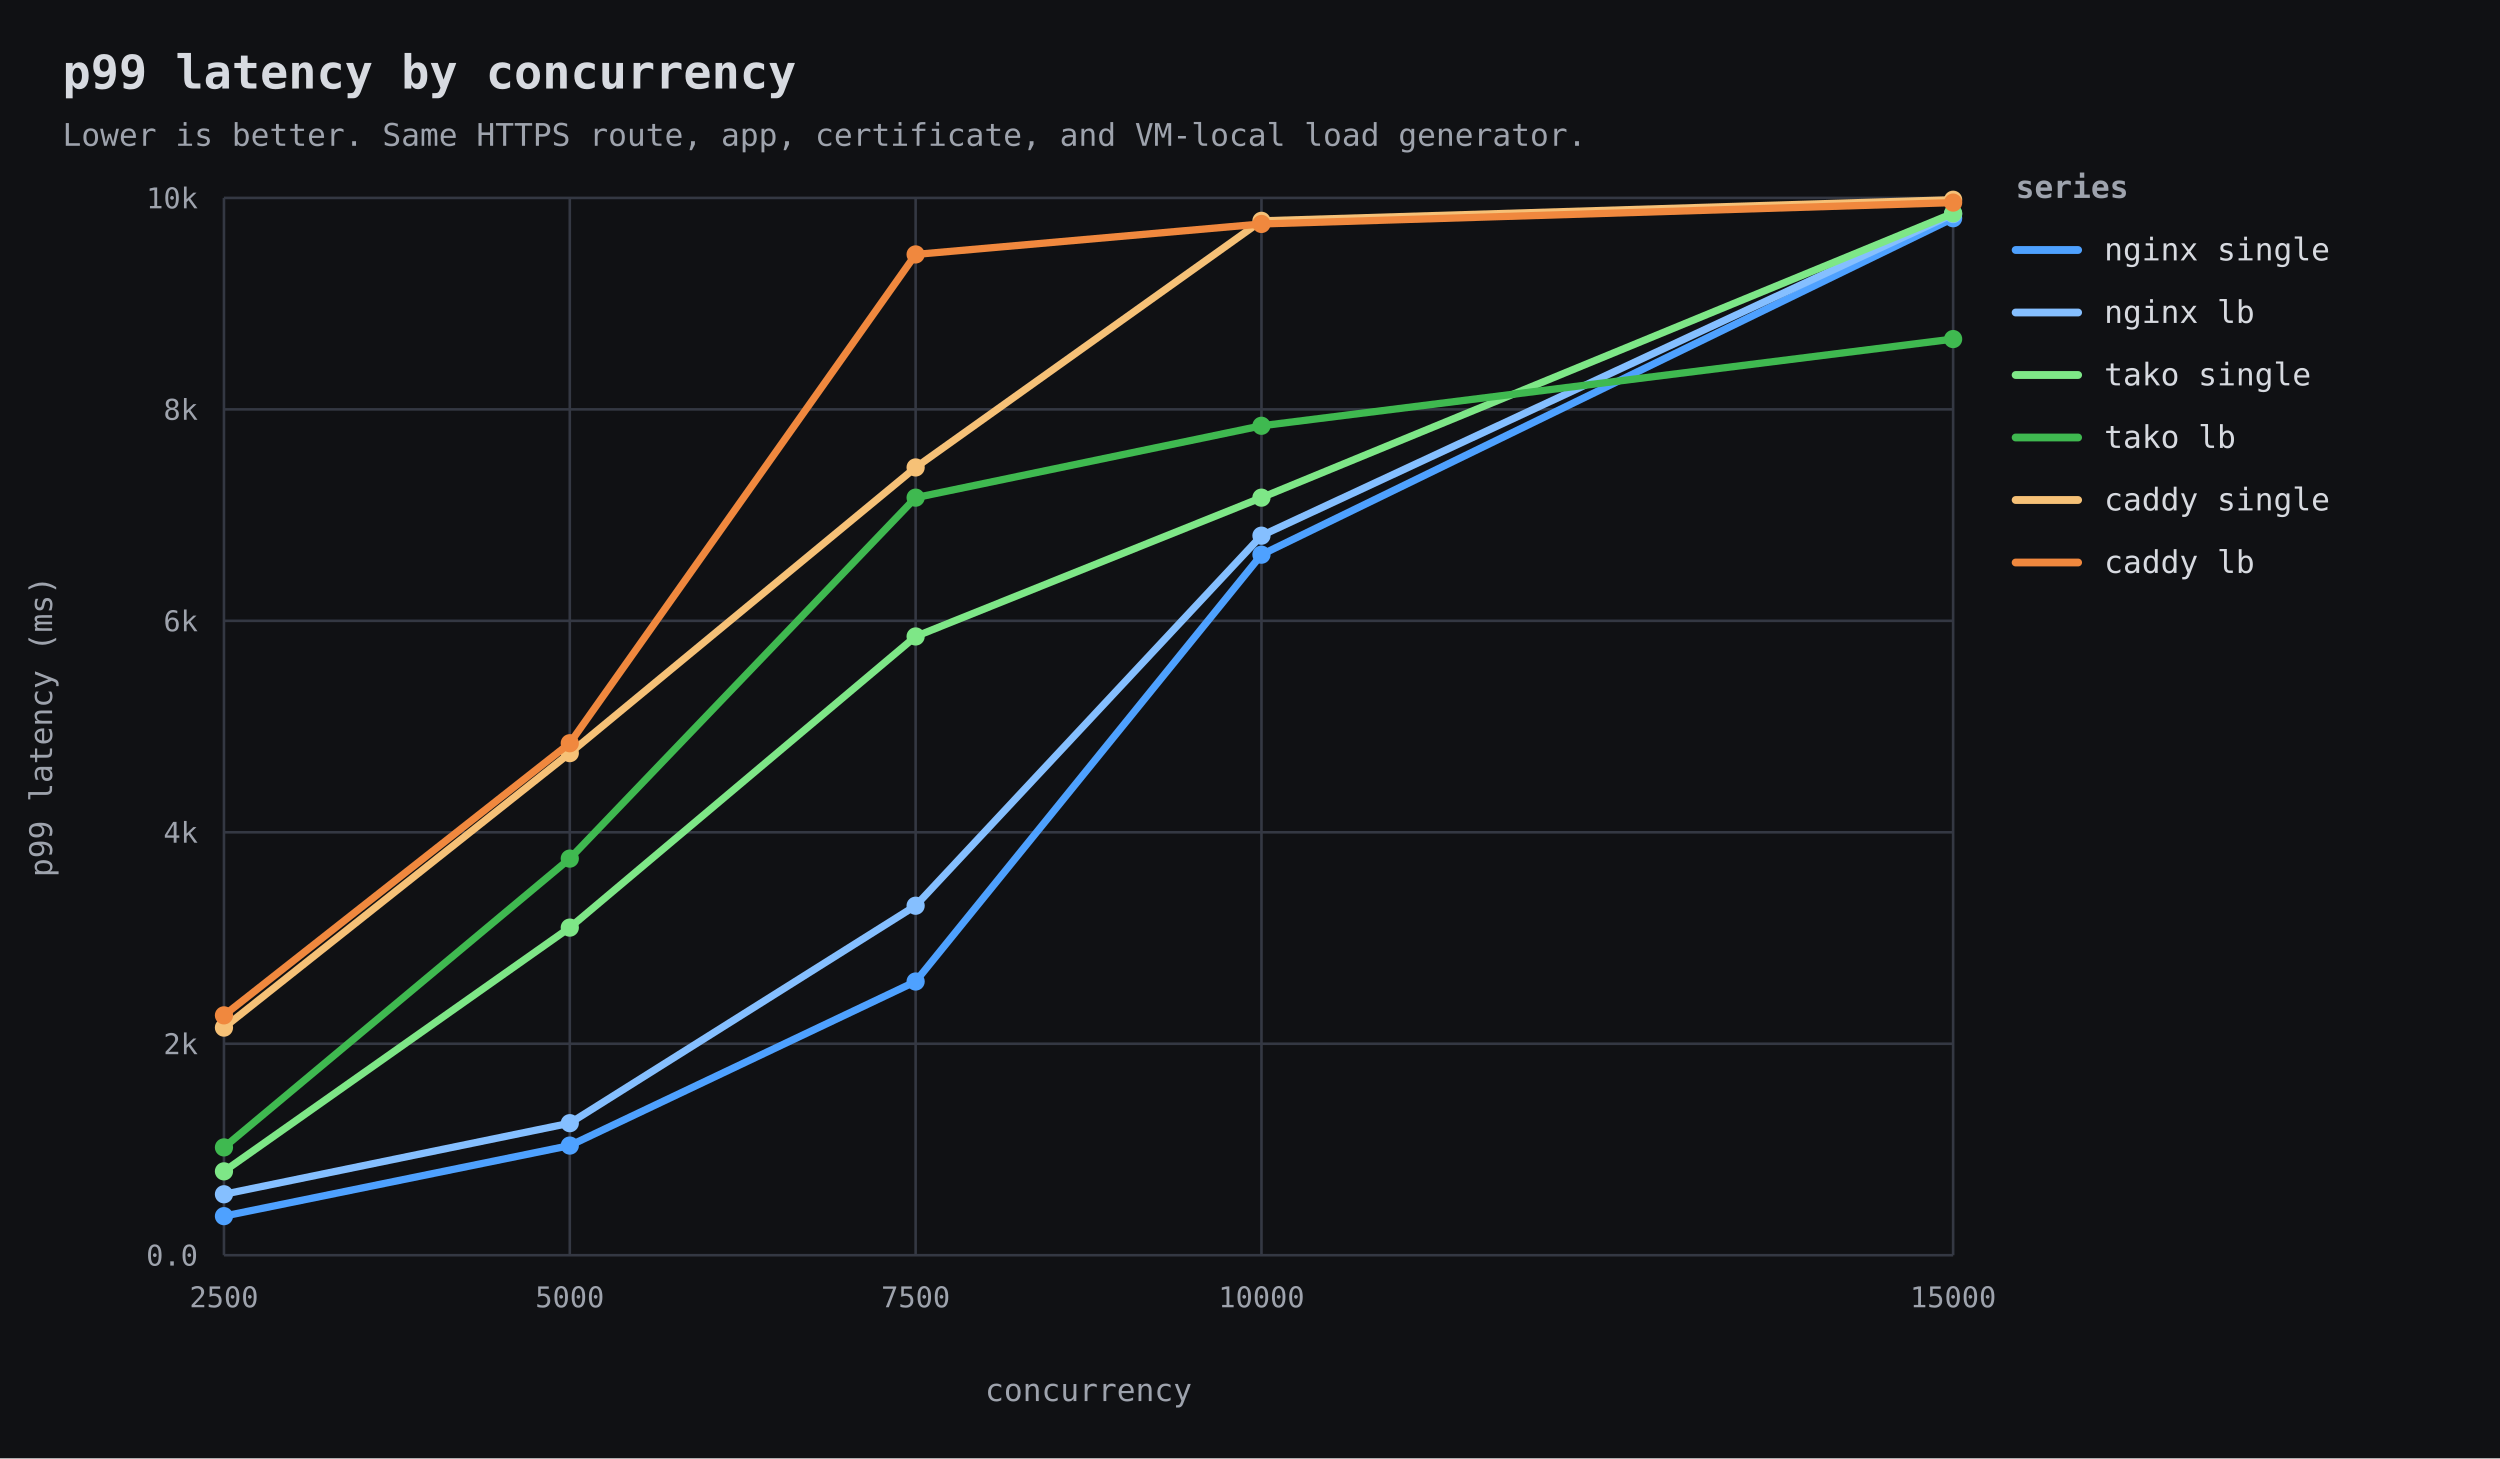
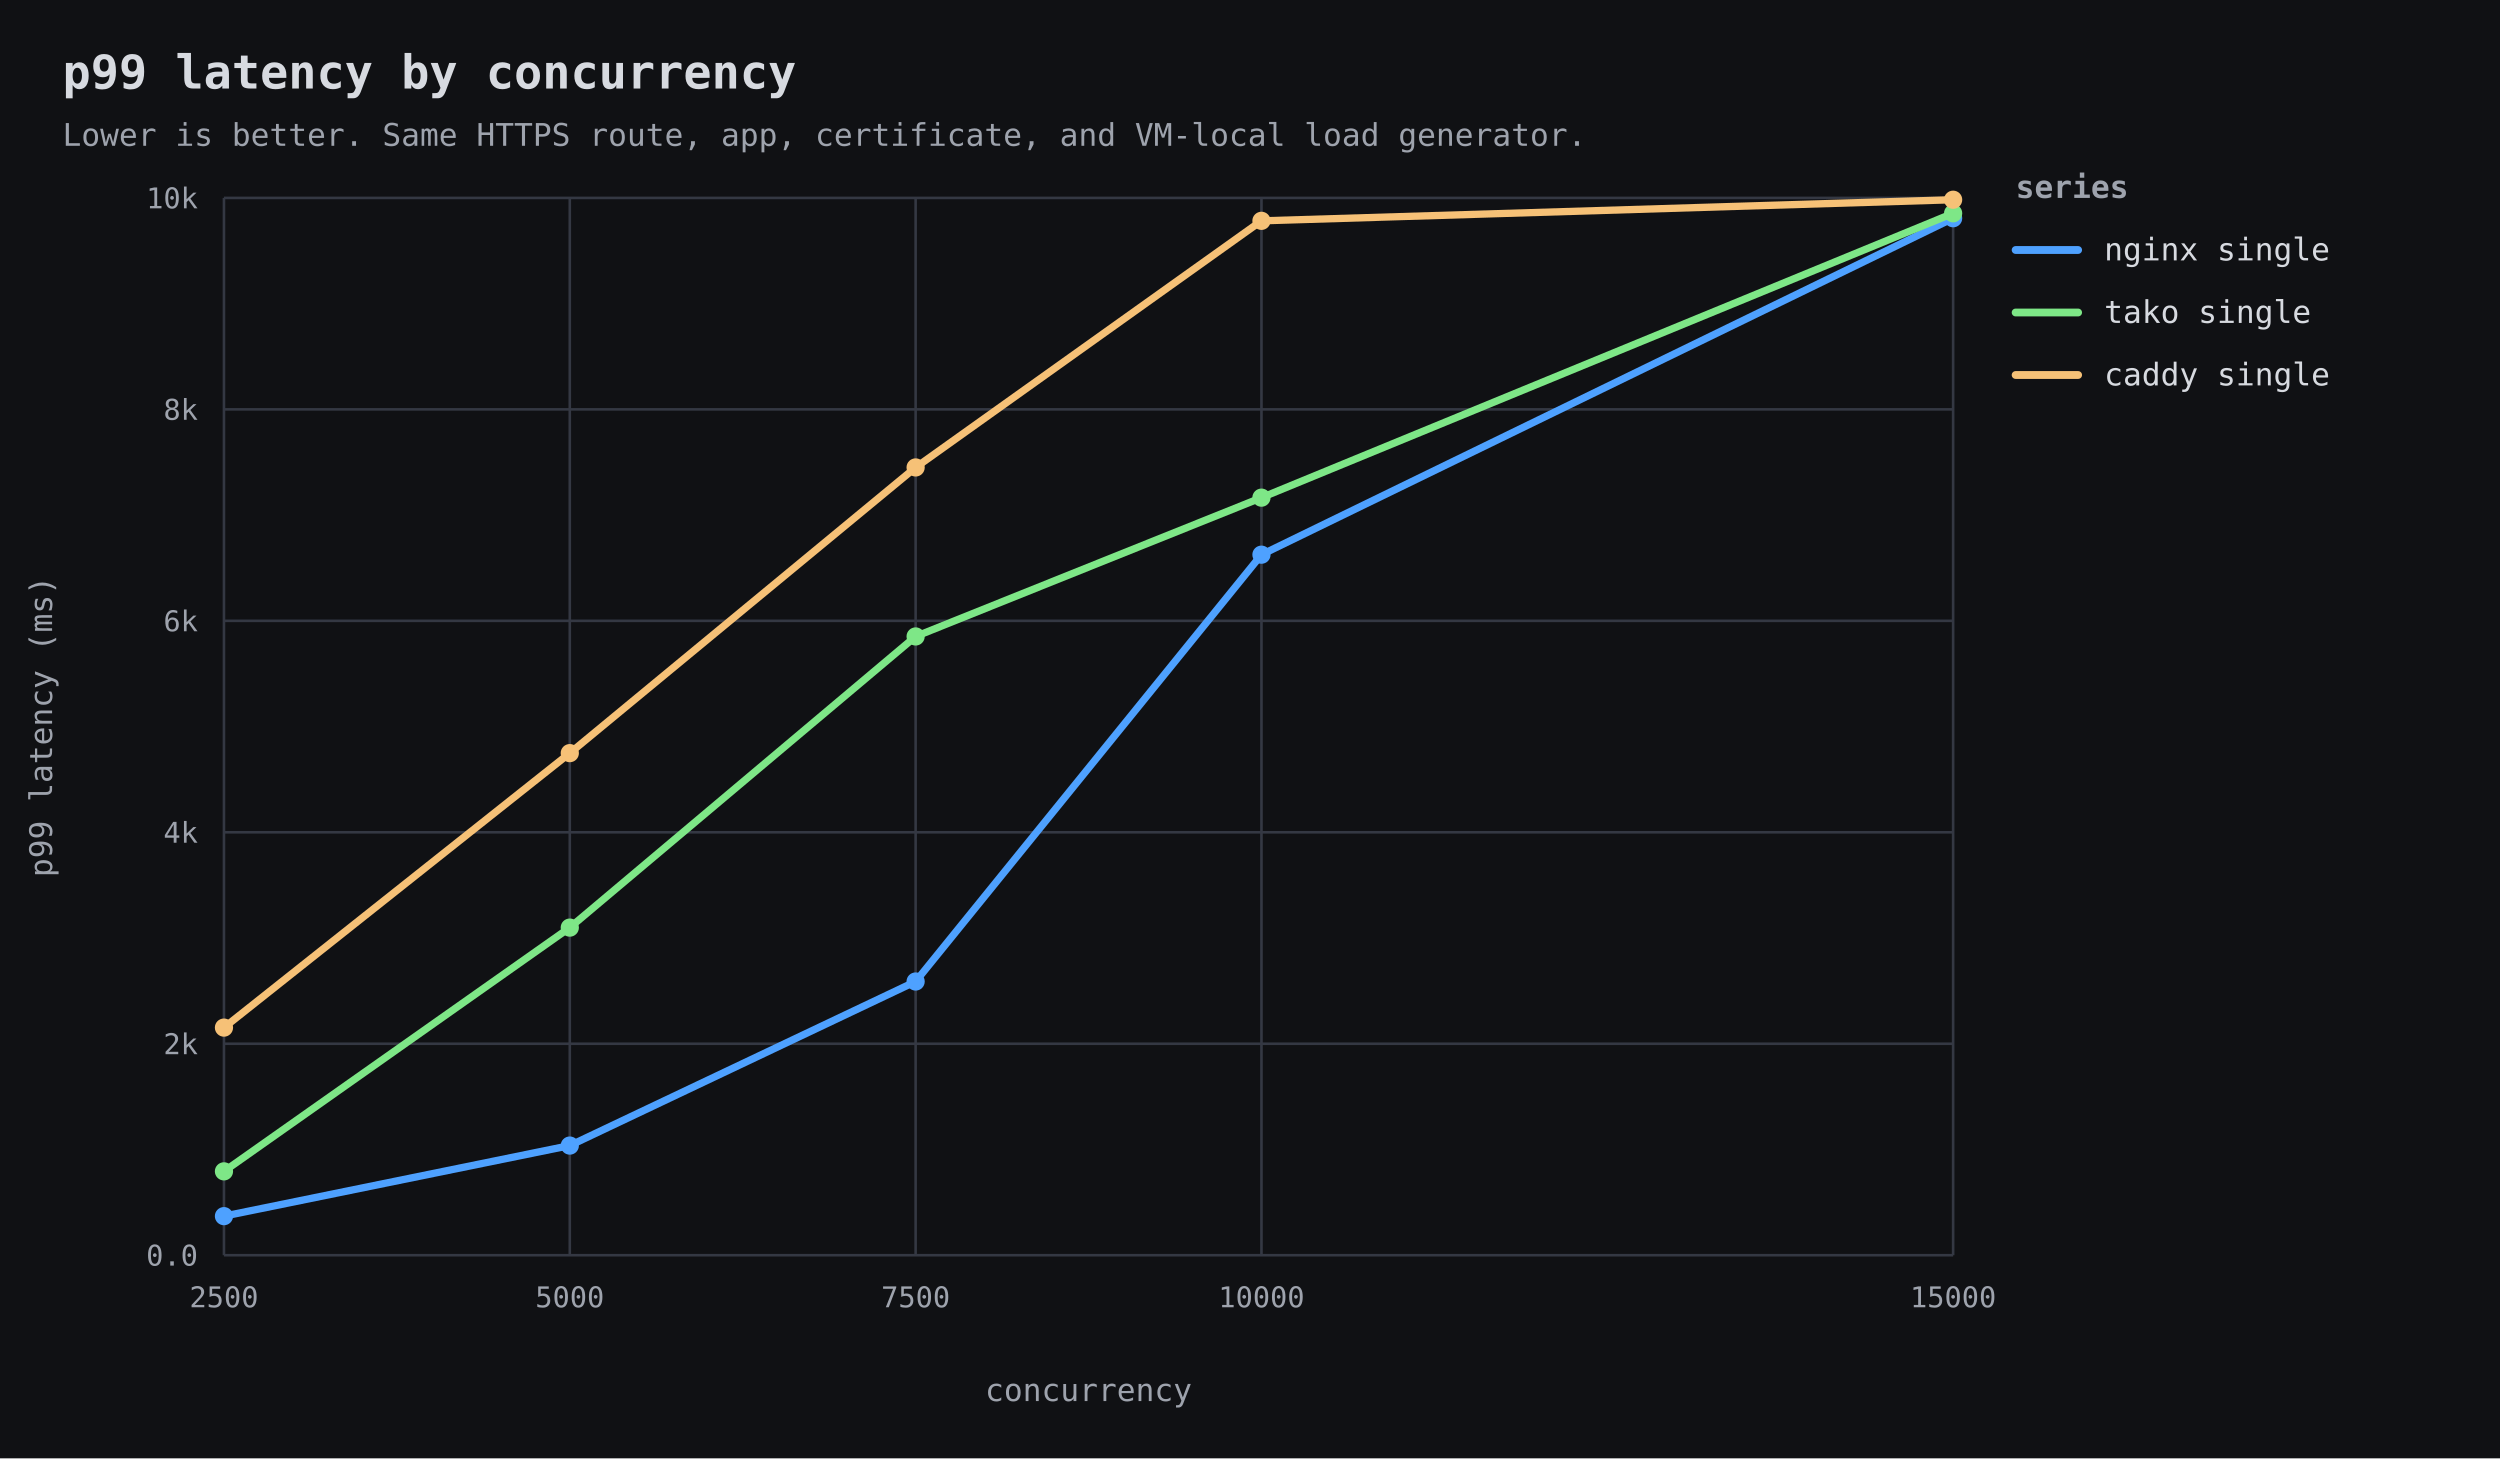
<svg xmlns="http://www.w3.org/2000/svg" width="960" height="560" viewBox="0 0 960 560">
  <rect width="100%" height="100%" fill="#101114" />
  <text x="24" y="34" fill="#d7dae0" font-family="ui-monospace, SFMono-Regular, Menlo, monospace" font-size="18" font-weight="700">p99 latency by concurrency</text>
  <text x="24" y="56" fill="#9ea3ad" font-family="ui-monospace, SFMono-Regular, Menlo, monospace" font-size="12">Lower is better. Same HTTPS route, app, certificate, and VM-local load generator.</text>
  <line x1="86.0" y1="76.0" x2="750.0" y2="76.0" stroke="#343843" stroke-width="1" />
  <text x="76.0" y="80.0" fill="#9ea3ad" font-family="ui-monospace, SFMono-Regular, Menlo, monospace" font-size="11" text-anchor="end">10k</text>
  <line x1="86.0" y1="157.2" x2="750.0" y2="157.2" stroke="#343843" stroke-width="1" />
  <text x="76.0" y="161.2" fill="#9ea3ad" font-family="ui-monospace, SFMono-Regular, Menlo, monospace" font-size="11" text-anchor="end">8k</text>
  <line x1="86.0" y1="238.4" x2="750.0" y2="238.4" stroke="#343843" stroke-width="1" />
  <text x="76.0" y="242.4" fill="#9ea3ad" font-family="ui-monospace, SFMono-Regular, Menlo, monospace" font-size="11" text-anchor="end">6k</text>
  <line x1="86.0" y1="319.6" x2="750.0" y2="319.6" stroke="#343843" stroke-width="1" />
  <text x="76.0" y="323.6" fill="#9ea3ad" font-family="ui-monospace, SFMono-Regular, Menlo, monospace" font-size="11" text-anchor="end">4k</text>
  <line x1="86.0" y1="400.8" x2="750.0" y2="400.8" stroke="#343843" stroke-width="1" />
  <text x="76.0" y="404.8" fill="#9ea3ad" font-family="ui-monospace, SFMono-Regular, Menlo, monospace" font-size="11" text-anchor="end">2k</text>
  <line x1="86.0" y1="482.0" x2="750.0" y2="482.0" stroke="#343843" stroke-width="1" />
  <text x="76.0" y="486.0" fill="#9ea3ad" font-family="ui-monospace, SFMono-Regular, Menlo, monospace" font-size="11" text-anchor="end">0.0</text>
  <line x1="86.0" y1="76.0" x2="86.0" y2="482.0" stroke="#343843" stroke-width="1" />
  <text x="86.0" y="502.0" fill="#9ea3ad" font-family="ui-monospace, SFMono-Regular, Menlo, monospace" font-size="11" text-anchor="middle">2500</text>
  <line x1="218.8" y1="76.0" x2="218.8" y2="482.0" stroke="#343843" stroke-width="1" />
  <text x="218.8" y="502.0" fill="#9ea3ad" font-family="ui-monospace, SFMono-Regular, Menlo, monospace" font-size="11" text-anchor="middle">5000</text>
  <line x1="351.6" y1="76.0" x2="351.6" y2="482.0" stroke="#343843" stroke-width="1" />
  <text x="351.6" y="502.0" fill="#9ea3ad" font-family="ui-monospace, SFMono-Regular, Menlo, monospace" font-size="11" text-anchor="middle">7500</text>
  <line x1="484.4" y1="76.0" x2="484.4" y2="482.0" stroke="#343843" stroke-width="1" />
  <text x="484.4" y="502.0" fill="#9ea3ad" font-family="ui-monospace, SFMono-Regular, Menlo, monospace" font-size="11" text-anchor="middle">10000</text>
  <line x1="750.0" y1="76.0" x2="750.0" y2="482.0" stroke="#343843" stroke-width="1" />
  <text x="750.0" y="502.0" fill="#9ea3ad" font-family="ui-monospace, SFMono-Regular, Menlo, monospace" font-size="11" text-anchor="middle">15000</text>
  <path d="M 86.0 467.0 L 218.8 439.9 L 351.6 376.9 L 484.4 213.0 L 750.0 83.8" fill="none" stroke="#4ea1ff" stroke-width="2.8" stroke-linejoin="round" stroke-linecap="round" />
  <circle cx="86.0" cy="467.0" r="3.5" fill="#4ea1ff" />
  <circle cx="218.8" cy="439.9" r="3.5" fill="#4ea1ff" />
  <circle cx="351.6" cy="376.9" r="3.5" fill="#4ea1ff" />
  <circle cx="484.4" cy="213.0" r="3.5" fill="#4ea1ff" />
  <circle cx="750.0" cy="83.8" r="3.5" fill="#4ea1ff" />
-   <path d="M 86.0 458.6 L 218.8 431.3 L 351.6 347.8 L 484.4 205.7 L 750.0 82.2" fill="none" stroke="#85bfff" stroke-width="2.8" stroke-linejoin="round" stroke-linecap="round" />
-   <circle cx="86.0" cy="458.6" r="3.5" fill="#85bfff" />
-   <circle cx="218.8" cy="431.3" r="3.5" fill="#85bfff" />
-   <circle cx="351.6" cy="347.8" r="3.5" fill="#85bfff" />
-   <circle cx="484.4" cy="205.7" r="3.5" fill="#85bfff" />
-   <circle cx="750.0" cy="82.2" r="3.5" fill="#85bfff" />
  <path d="M 86.0 449.8 L 218.8 356.2 L 351.6 244.4 L 484.4 191.1 L 750.0 81.9" fill="none" stroke="#7ee787" stroke-width="2.8" stroke-linejoin="round" stroke-linecap="round" />
  <circle cx="86.0" cy="449.8" r="3.5" fill="#7ee787" />
  <circle cx="218.8" cy="356.2" r="3.5" fill="#7ee787" />
  <circle cx="351.6" cy="244.4" r="3.5" fill="#7ee787" />
  <circle cx="484.4" cy="191.1" r="3.5" fill="#7ee787" />
  <circle cx="750.0" cy="81.9" r="3.5" fill="#7ee787" />
-   <path d="M 86.0 440.6 L 218.8 329.7 L 351.6 191.1 L 484.4 163.5 L 750.0 130.2" fill="none" stroke="#3fb950" stroke-width="2.8" stroke-linejoin="round" stroke-linecap="round" />
-   <circle cx="86.0" cy="440.6" r="3.5" fill="#3fb950" />
-   <circle cx="218.8" cy="329.7" r="3.5" fill="#3fb950" />
-   <circle cx="351.6" cy="191.1" r="3.5" fill="#3fb950" />
-   <circle cx="484.4" cy="163.5" r="3.5" fill="#3fb950" />
-   <circle cx="750.0" cy="130.2" r="3.5" fill="#3fb950" />
  <path d="M 86.0 394.6 L 218.8 289.2 L 351.6 179.5 L 484.4 84.8 L 750.0 76.7" fill="none" stroke="#f6c177" stroke-width="2.8" stroke-linejoin="round" stroke-linecap="round" />
  <circle cx="86.0" cy="394.6" r="3.5" fill="#f6c177" />
  <circle cx="218.8" cy="289.2" r="3.5" fill="#f6c177" />
  <circle cx="351.6" cy="179.5" r="3.5" fill="#f6c177" />
  <circle cx="484.4" cy="84.8" r="3.5" fill="#f6c177" />
  <circle cx="750.0" cy="76.7" r="3.5" fill="#f6c177" />
-   <path d="M 86.0 389.9 L 218.8 285.4 L 351.6 97.7 L 484.4 86.0 L 750.0 77.8" fill="none" stroke="#f0883e" stroke-width="2.8" stroke-linejoin="round" stroke-linecap="round" />
-   <circle cx="86.0" cy="389.9" r="3.5" fill="#f0883e" />
-   <circle cx="218.8" cy="285.4" r="3.5" fill="#f0883e" />
-   <circle cx="351.6" cy="97.7" r="3.5" fill="#f0883e" />
-   <circle cx="484.4" cy="86.0" r="3.5" fill="#f0883e" />
-   <circle cx="750.0" cy="77.8" r="3.5" fill="#f0883e" />
  <text x="774.0" y="76.0" fill="#9ea3ad" font-family="ui-monospace, SFMono-Regular, Menlo, monospace" font-size="12" font-weight="700">series</text>
  <line x1="774.0" y1="96.0" x2="798.0" y2="96.0" stroke="#4ea1ff" stroke-width="3" stroke-linecap="round" />
  <text x="808.0" y="100.0" fill="#d7dae0" font-family="ui-monospace, SFMono-Regular, Menlo, monospace" font-size="12">nginx single</text>
-   <line x1="774.0" y1="120.0" x2="798.0" y2="120.0" stroke="#85bfff" stroke-width="3" stroke-linecap="round" />
-   <text x="808.0" y="124.0" fill="#d7dae0" font-family="ui-monospace, SFMono-Regular, Menlo, monospace" font-size="12">nginx lb</text>
-   <line x1="774.0" y1="144.0" x2="798.0" y2="144.0" stroke="#7ee787" stroke-width="3" stroke-linecap="round" />
-   <text x="808.0" y="148.0" fill="#d7dae0" font-family="ui-monospace, SFMono-Regular, Menlo, monospace" font-size="12">tako single</text>
-   <line x1="774.0" y1="168.0" x2="798.0" y2="168.0" stroke="#3fb950" stroke-width="3" stroke-linecap="round" />
-   <text x="808.0" y="172.0" fill="#d7dae0" font-family="ui-monospace, SFMono-Regular, Menlo, monospace" font-size="12">tako lb</text>
-   <line x1="774.0" y1="192.0" x2="798.0" y2="192.0" stroke="#f6c177" stroke-width="3" stroke-linecap="round" />
-   <text x="808.0" y="196.0" fill="#d7dae0" font-family="ui-monospace, SFMono-Regular, Menlo, monospace" font-size="12">caddy single</text>
-   <line x1="774.0" y1="216.0" x2="798.0" y2="216.0" stroke="#f0883e" stroke-width="3" stroke-linecap="round" />
-   <text x="808.0" y="220.0" fill="#d7dae0" font-family="ui-monospace, SFMono-Regular, Menlo, monospace" font-size="12">caddy lb</text>
+   <line x1="774.0" y1="120.0" x2="798.0" y2="120.0" stroke="#7ee787" stroke-width="3" stroke-linecap="round" />
+   <text x="808.0" y="124.0" fill="#d7dae0" font-family="ui-monospace, SFMono-Regular, Menlo, monospace" font-size="12">tako single</text>
+   <line x1="774.0" y1="144.0" x2="798.0" y2="144.0" stroke="#f6c177" stroke-width="3" stroke-linecap="round" />
+   <text x="808.0" y="148.0" fill="#d7dae0" font-family="ui-monospace, SFMono-Regular, Menlo, monospace" font-size="12">caddy single</text>
  <text x="418.0" y="538.0" fill="#9ea3ad" font-family="ui-monospace, SFMono-Regular, Menlo, monospace" font-size="12" text-anchor="middle">concurrency</text>
  <text x="20" y="279.0" fill="#9ea3ad" font-family="ui-monospace, SFMono-Regular, Menlo, monospace" font-size="12" transform="rotate(-90 20 279.0)" text-anchor="middle">p99 latency (ms)</text>
</svg>
